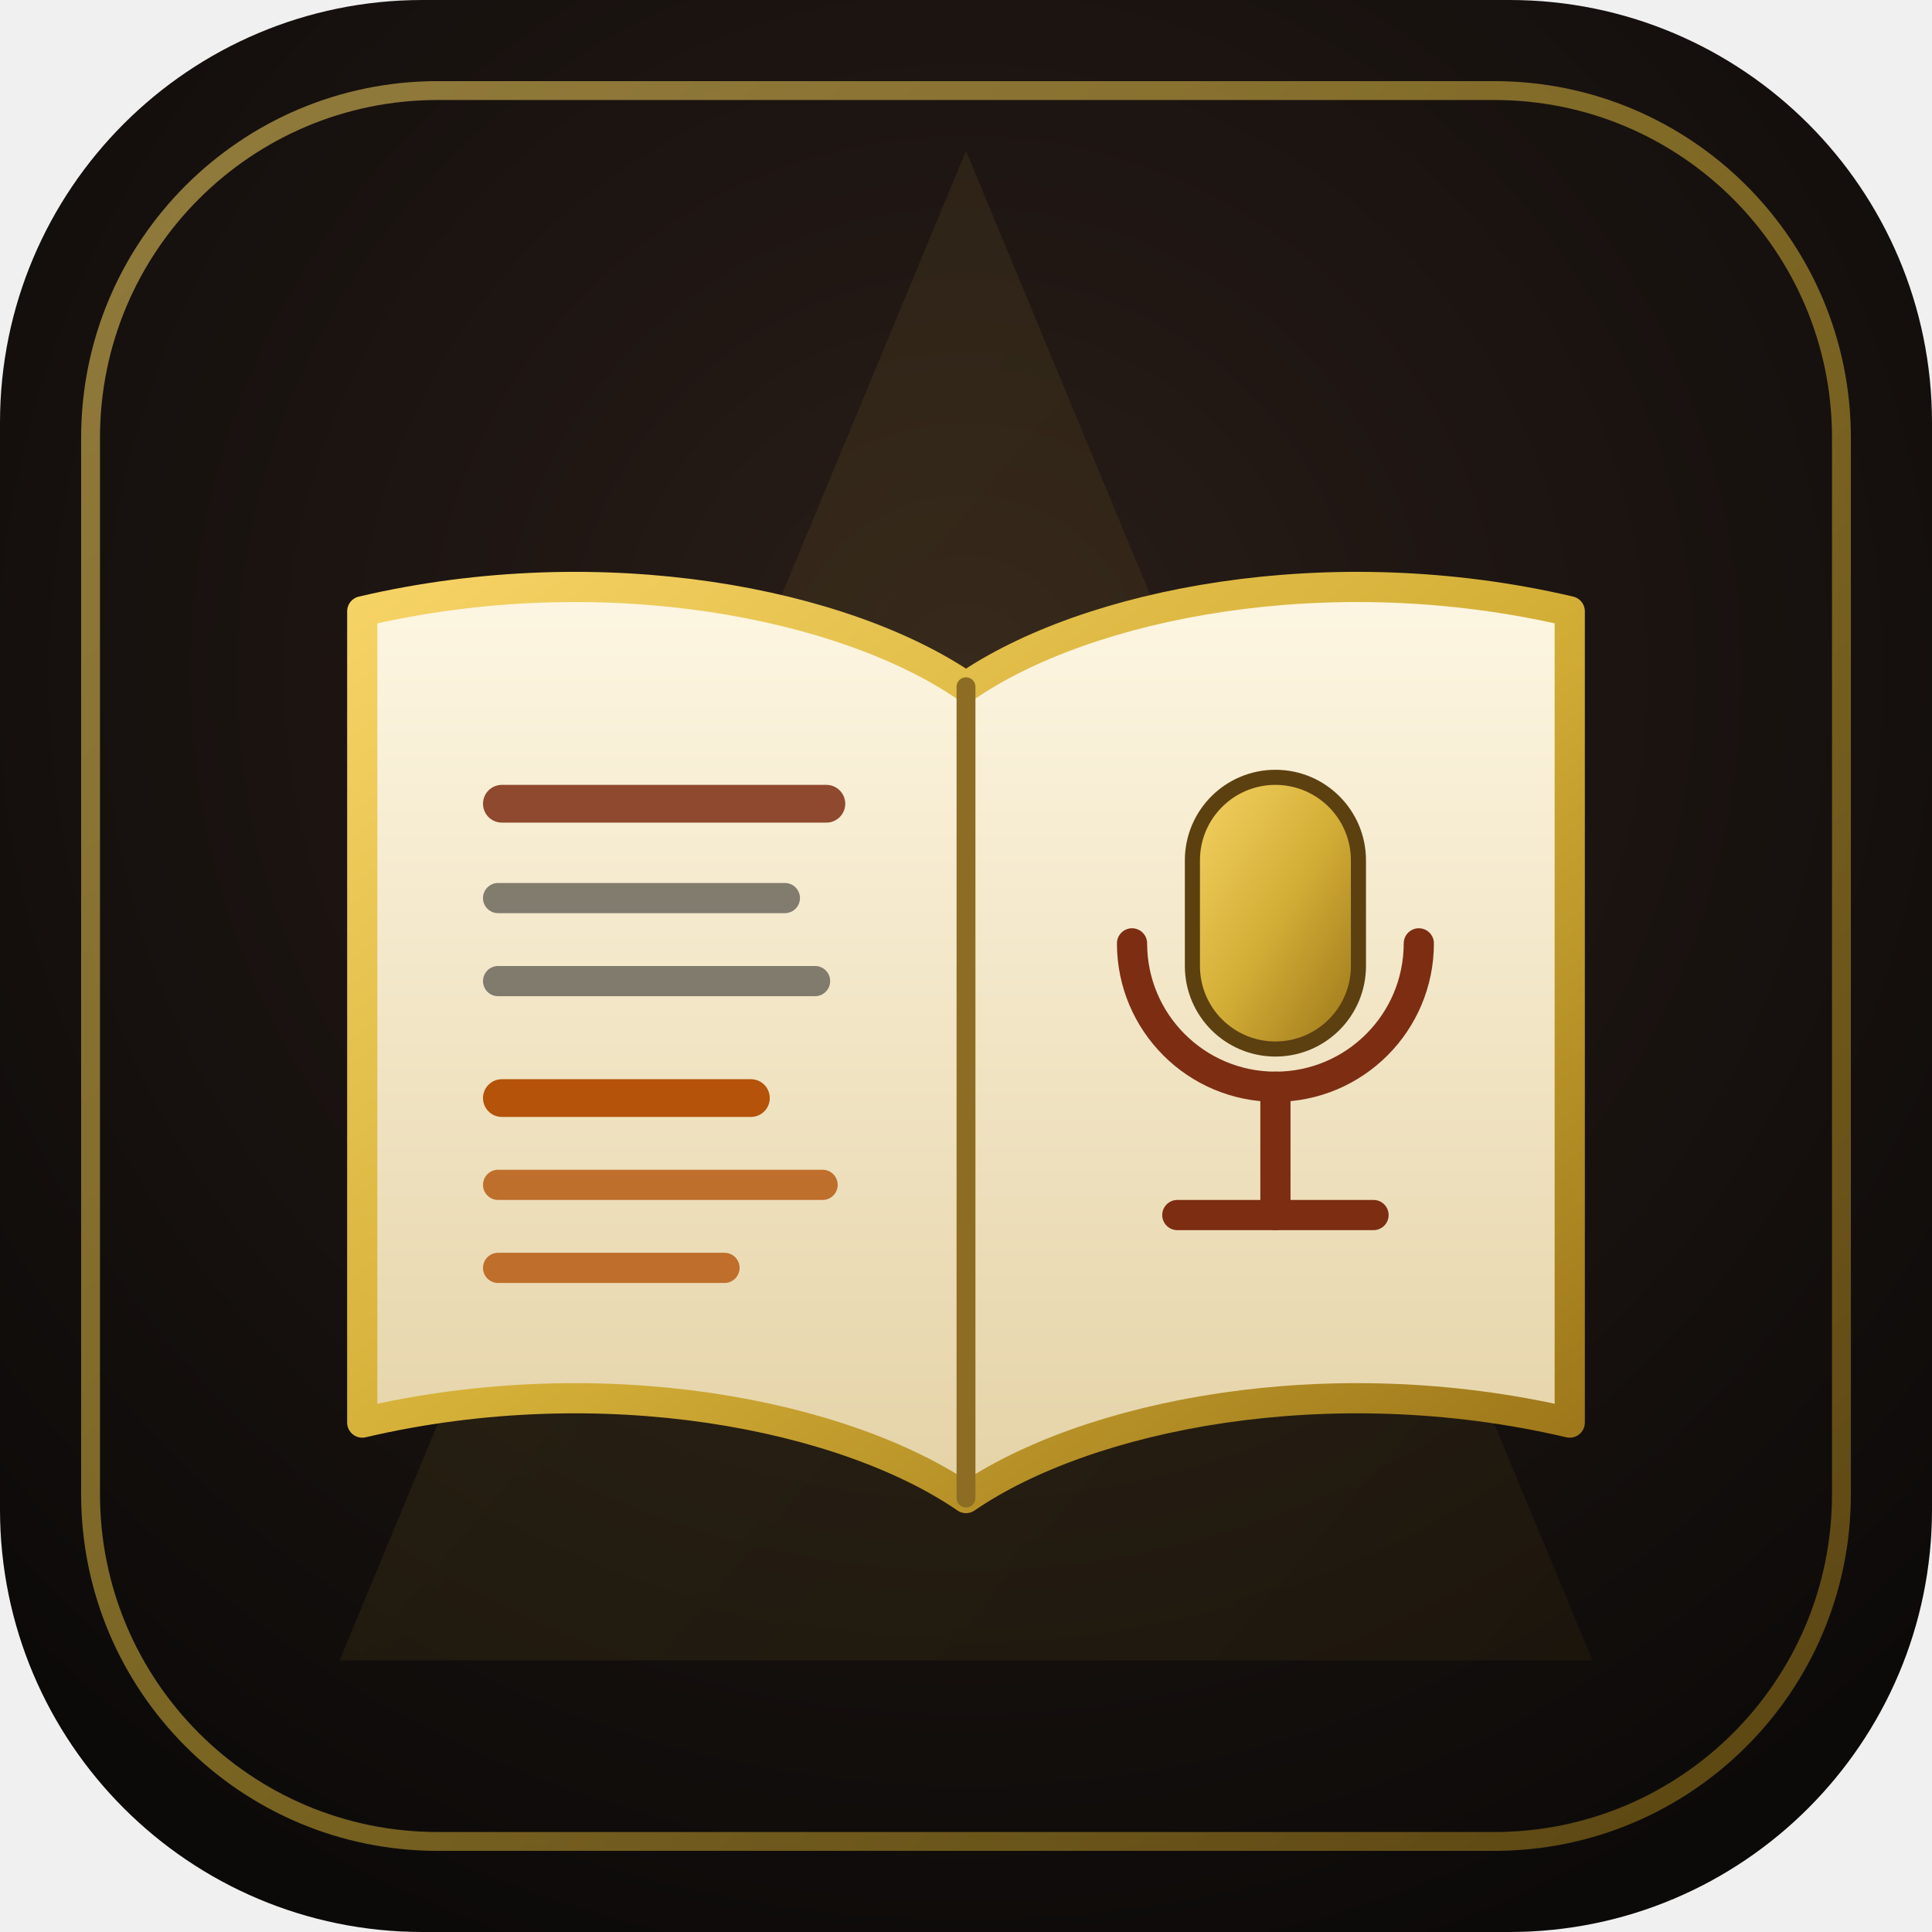
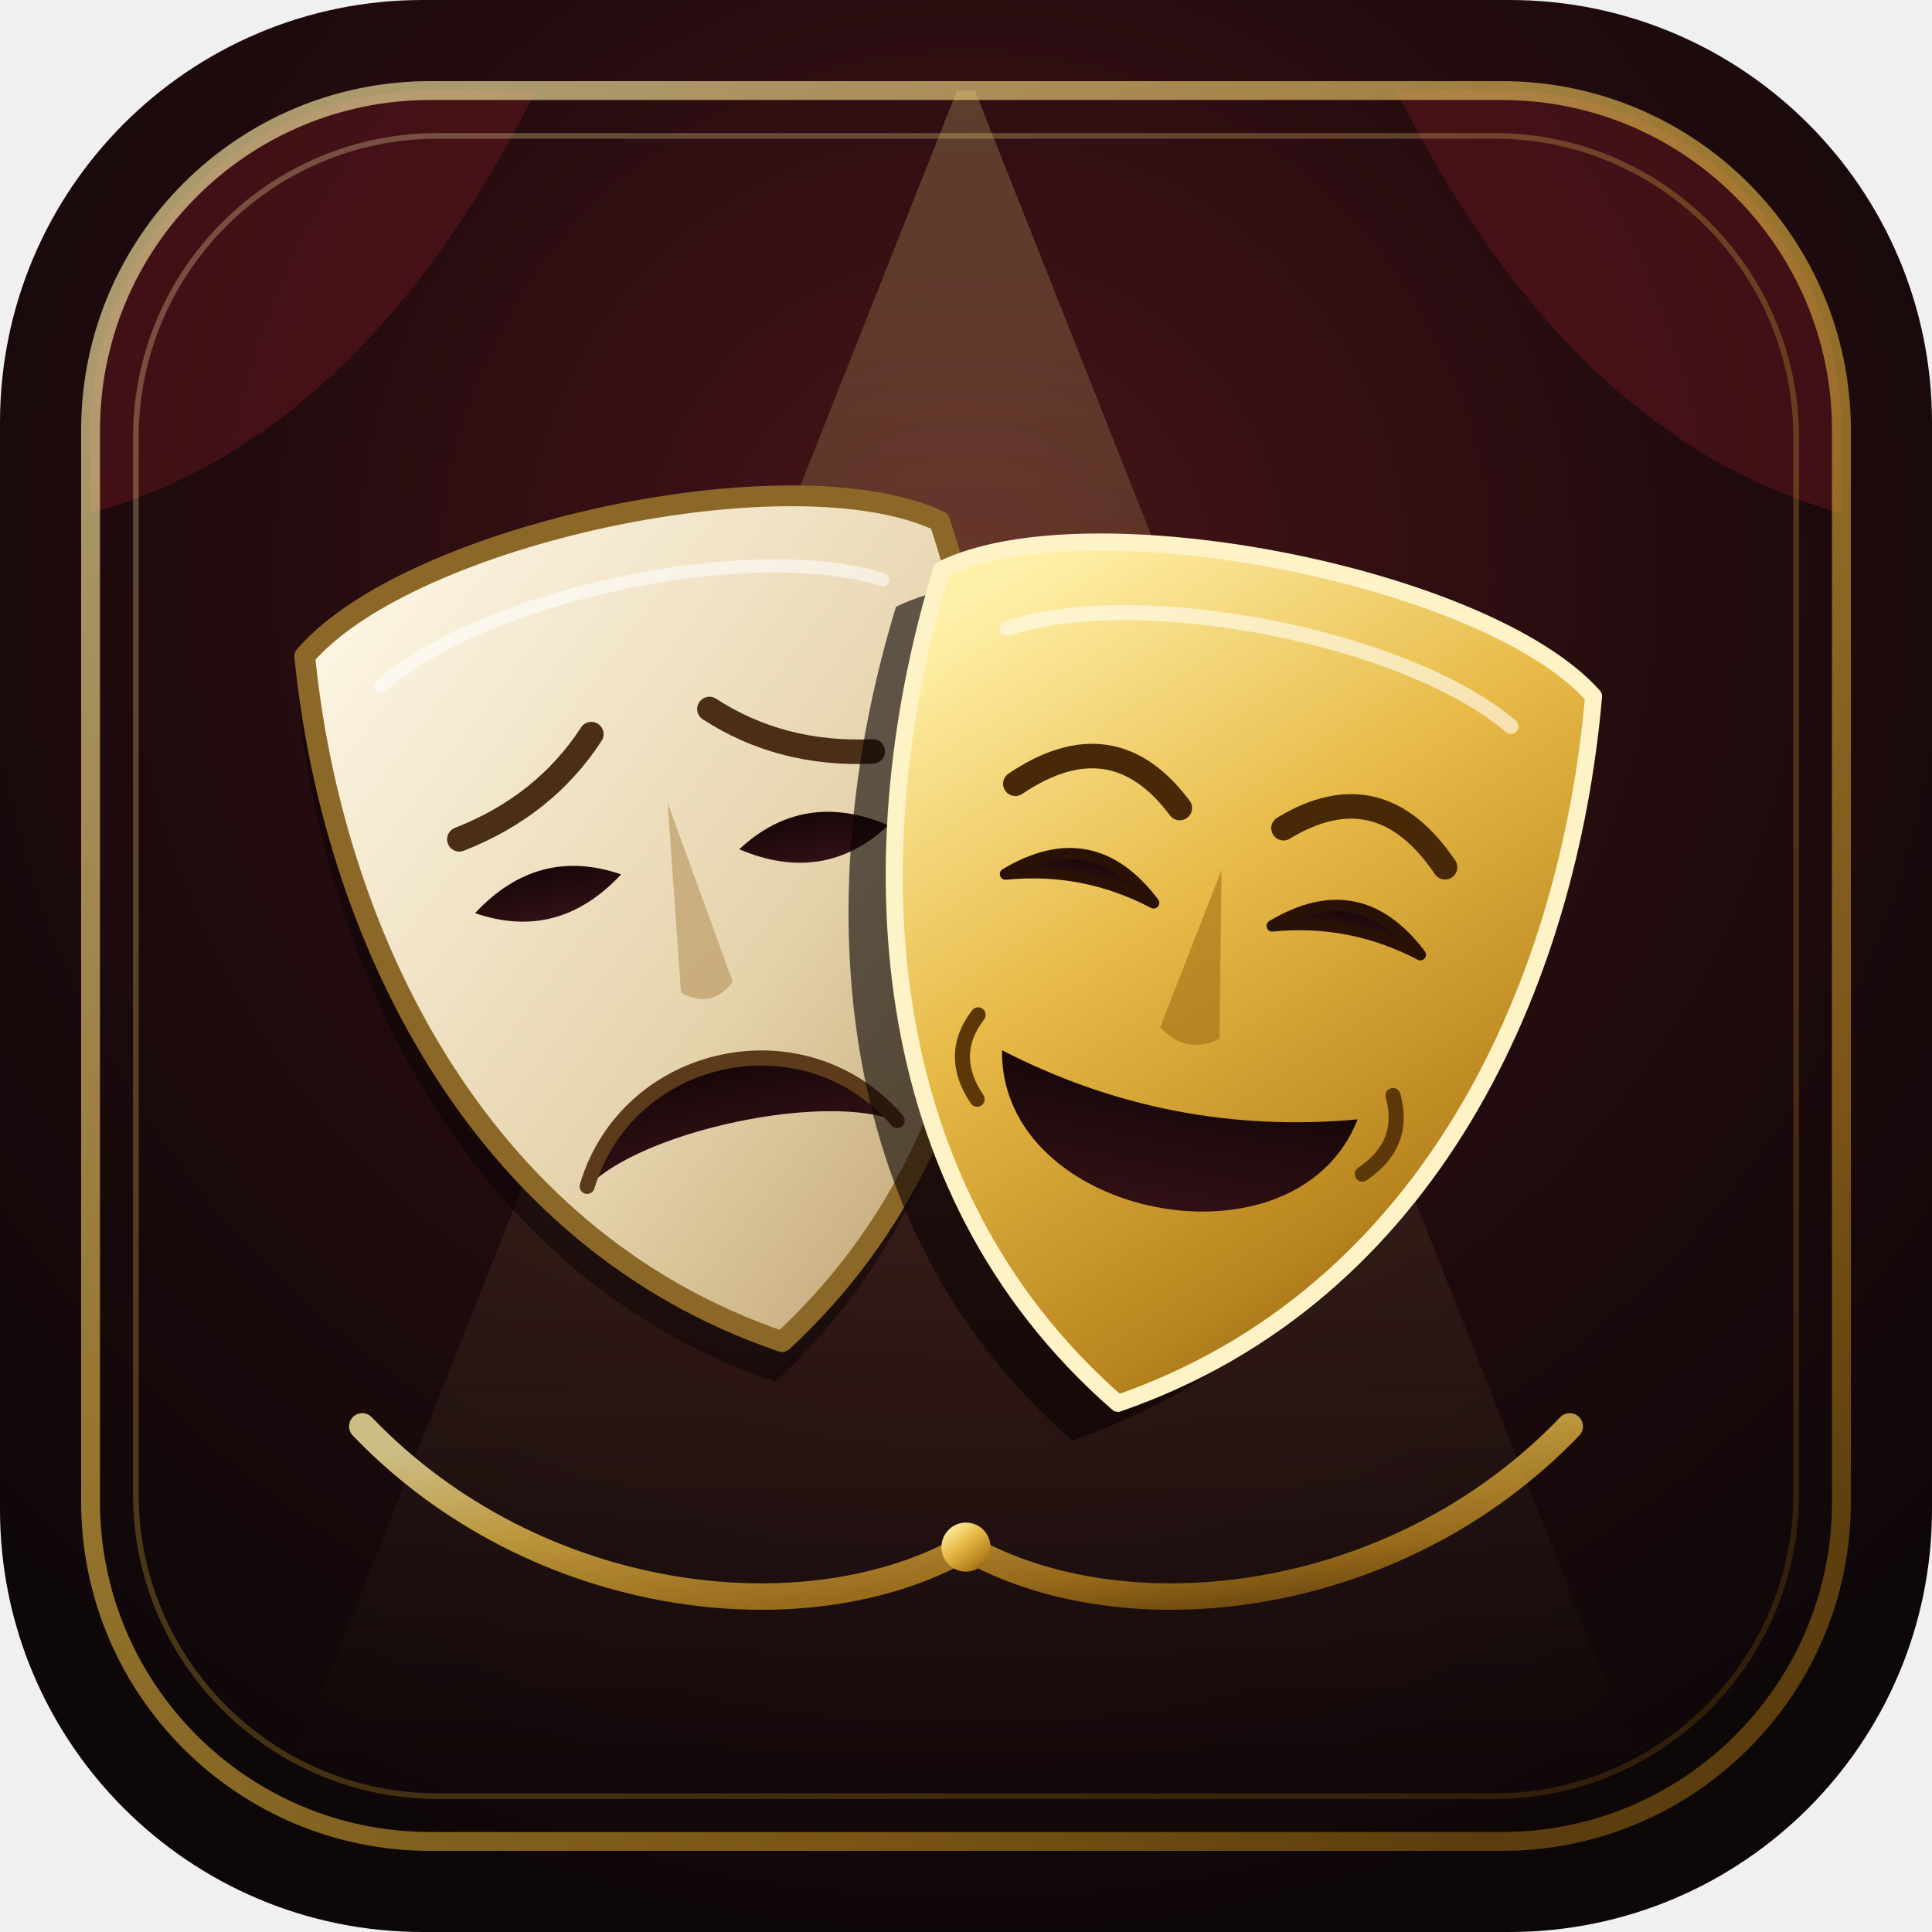
<svg xmlns="http://www.w3.org/2000/svg" viewBox="0 0 512 512">
  <defs>
-     <radialGradient id="bg" cx="50%" cy="35%" r="70%">
-       <stop offset="0%" stop-color="#291d18" />
-       <stop offset="100%" stop-color="#0c0a09" />
+     <radialGradient id="stageBg" cx="50%" cy="30%" r="72%">
+       <stop offset="0%" stop-color="#4a1419" />
+       <stop offset="52%" stop-color="#220b0e" />
+       <stop offset="100%" stop-color="#0d0708" />
    </radialGradient>
-     <linearGradient id="gold" x1="0%" y1="0%" x2="100%" y2="100%">
-       <stop offset="0%" stop-color="#f6d365" />
-       <stop offset="50%" stop-color="#d4af37" />
-       <stop offset="100%" stop-color="#9a7418" />
+     <linearGradient id="spot" x1="50%" y1="0%" x2="50%" y2="100%">
+       <stop offset="0%" stop-color="#fde68a" stop-opacity="0.22" />
+       <stop offset="100%" stop-color="#fde68a" stop-opacity="0" />
    </linearGradient>
-     <linearGradient id="parchment" x1="0%" y1="0%" x2="0%" y2="100%">
-       <stop offset="0%" stop-color="#fdf6e2" />
-       <stop offset="100%" stop-color="#e5d3a7" />
+     <linearGradient id="giltGold" x1="15%" y1="5%" x2="85%" y2="95%">
+       <stop offset="0%" stop-color="#fff0a8" />
+       <stop offset="42%" stop-color="#e7b946" />
+       <stop offset="82%" stop-color="#b8841e" />
+       <stop offset="100%" stop-color="#8c5f11" />
    </linearGradient>
+     <linearGradient id="ivoryMask" x1="15%" y1="0%" x2="85%" y2="100%">
+       <stop offset="0%" stop-color="#fcf5e3" />
+       <stop offset="58%" stop-color="#e5d2ab" />
+       <stop offset="100%" stop-color="#bda06d" />
+     </linearGradient>
+     <linearGradient id="cutout" x1="50%" y1="0%" x2="50%" y2="100%">
+       <stop offset="0%" stop-color="#170709" />
+       <stop offset="100%" stop-color="#311014" />
+     </linearGradient>
+     <clipPath id="prosceniumClip">
+       <rect x="24" y="24" width="464" height="464" rx="90" />
+     </clipPath>
  </defs>
-   <rect width="512" height="512" rx="112" fill="url(#bg)" />
-   <rect x="24" y="24" width="464" height="464" rx="92" fill="none" stroke="url(#gold)" stroke-width="5" opacity="0.55" />
-   <polygon points="256,40 90,440 422,440" fill="url(#gold)" opacity="0.08" />
-   <g transform="translate(0, 12)">
-     <path d="M96 150 C160 135, 224 148, 256 170 C288 148, 352 135, 416 150 L416 365 C352 350, 288 363, 256 385 C224 363, 160 350, 96 365 Z" fill="url(#parchment)" stroke="url(#gold)" stroke-width="8" stroke-linejoin="round" />
-     <line x1="256" y1="170" x2="256" y2="385" stroke="#8c6d23" stroke-width="5" stroke-linecap="round" />
-     <rect x="128" y="196" width="96" height="10" rx="5" fill="#7c2d12" opacity="0.85" />
-     <rect x="128" y="222" width="84" height="8" rx="4" fill="#44403c" opacity="0.65" />
-     <rect x="128" y="244" width="92" height="8" rx="4" fill="#44403c" opacity="0.65" />
-     <rect x="128" y="274" width="76" height="10" rx="5" fill="#b45309" />
-     <rect x="128" y="298" width="94" height="8" rx="4" fill="#b45309" opacity="0.8" />
-     <rect x="128" y="320" width="68" height="8" rx="4" fill="#b45309" opacity="0.8" />
-     <rect x="316" y="194" width="44" height="72" rx="22" fill="url(#gold)" stroke="#5c4010" stroke-width="4" />
-     <path d="M300 238 A38 38 0 0 0 376 238" fill="none" stroke="#7c2d12" stroke-width="8" stroke-linecap="round" />
-     <line x1="338" y1="276" x2="338" y2="310" stroke="#7c2d12" stroke-width="8" stroke-linecap="round" />
-     <line x1="312" y1="310" x2="364" y2="310" stroke="#7c2d12" stroke-width="8" stroke-linecap="round" />
+   <rect width="512" height="512" rx="112" fill="url(#stageBg)" />
+   <g clip-path="url(#prosceniumClip)">
+     <polygon points="256,18 76,472 436,472" fill="url(#spot)" />
+     <path d="M24 136 Q96 116 142 24 L24 24 Z" fill="#7a1b24" opacity="0.38" />
+     <path d="M488 136 Q416 116 370 24 L488 24 Z" fill="#7a1b24" opacity="0.38" />
+   </g>
+   <rect x="24" y="24" width="464" height="464" rx="90" fill="none" stroke="url(#giltGold)" stroke-width="5" opacity="0.62" />
+   <rect x="36" y="36" width="440" height="440" rx="80" fill="none" stroke="url(#giltGold)" stroke-width="1.5" opacity="0.28" />
+   <path d="M96 378 C142 426, 214 434, 256 410 C298 434, 370 426, 416 378" fill="none" stroke="url(#giltGold)" stroke-width="7" stroke-linecap="round" opacity="0.78" />
+   <circle cx="256" cy="410" r="6.5" fill="url(#giltGold)" />
+   <g transform="translate(184, 246) rotate(-12)">
+     <path d="M-86 -92 C-52 -118, 52 -118, 86 -92 C94 -20, 74 68, 0 112 C-74 68, -94 -20, -86 -92 Z" fill="#080304" opacity="0.48" transform="translate(-4, 10)" />
+     <path d="M-86 -92 C-52 -118, 52 -118, 86 -92 C94 -20, 74 68, 0 112 C-74 68, -94 -20, -86 -92 Z" fill="url(#ivoryMask)" stroke="#8c6828" stroke-width="5.5" stroke-linejoin="round" />
+     <path d="M-68 -80 C-36 -98, 36 -98, 68 -80" fill="none" stroke="#ffffff" stroke-width="3.5" stroke-linecap="round" opacity="0.55" />
+     <path d="M-56 -36 Q-32 -40 -16 -56" fill="none" stroke="#4a2e16" stroke-width="6.5" stroke-linecap="round" />
+     <path d="M56 -36 Q32 -40 16 -56" fill="none" stroke="#4a2e16" stroke-width="6.5" stroke-linecap="round" />
+     <path d="M-56 -16 Q-36 -30 -16 -18 Q-36 -4 -56 -16 Z" fill="url(#cutout)" />
+     <path d="M56 -16 Q36 -30 16 -18 Q36 -4 56 -16 Z" fill="url(#cutout)" />
+     <path d="M0 -34 L-7 16 Q0 22 7 16 Z" fill="#b89862" opacity="0.65" />
+     <path d="M-40 60 C-24 30, 24 30, 40 60 C22 50, -22 50, -40 60 Z" fill="url(#cutout)" />
+     <path d="M-42 61 C-24 28, 24 28, 42 61" fill="none" stroke="#5c3b1b" stroke-width="4" stroke-linecap="round" />
+   </g>
+   <g transform="translate(318, 260) rotate(11)">
+     <path d="M-88 -94 C-54 -120, 54 -120, 88 -94 C96 -18, 76 70, 0 114 C-76 70, -96 -18, -88 -94 Z" fill="#090304" opacity="0.62" transform="translate(-10, 12)" />
+     <path d="M-88 -94 C-54 -120, 54 -120, 88 -94 C96 -18, 76 70, 0 114 C-76 70, -96 -18, -88 -94 Z" fill="url(#giltGold)" stroke="#fef3c7" stroke-width="4.5" stroke-linejoin="round" />
+     <path d="M-68 -82 C-36 -100, 36 -100, 68 -82" fill="none" stroke="#fffbeb" stroke-width="4" stroke-linecap="round" opacity="0.65" />
+     <path d="M-58 -42 Q-36 -64 -14 -44" fill="none" stroke="#472907" stroke-width="6.5" stroke-linecap="round" />
+     <path d="M14 -44 Q36 -64 58 -42" fill="none" stroke="#472907" stroke-width="6.5" stroke-linecap="round" />
+     <path d="M-56 -18 Q-36 -36 -16 -18 Q-36 -24 -56 -18 Z" fill="url(#cutout)" stroke="#291205" stroke-width="3" stroke-linejoin="round" />
+     <path d="M16 -18 Q36 -36 56 -18 Q36 -24 16 -18 Z" fill="url(#cutout)" stroke="#291205" stroke-width="3" stroke-linejoin="round" />
+     <path d="M0 -30 L-8 14 Q0 20 8 14 Z" fill="#9a6912" opacity="0.55" />
+     <path d="M-48 28 Q0 42 48 28 C40 72, -40 72, -48 28 Z" fill="url(#cutout)" />
+     <path d="M-56 20 Q-62 32 -52 42" fill="none" stroke="#5c3809" stroke-width="4" stroke-linecap="round" />
+     <path d="M56 20 Q62 32 52 42" fill="none" stroke="#5c3809" stroke-width="4" stroke-linecap="round" />
  </g>
</svg>
